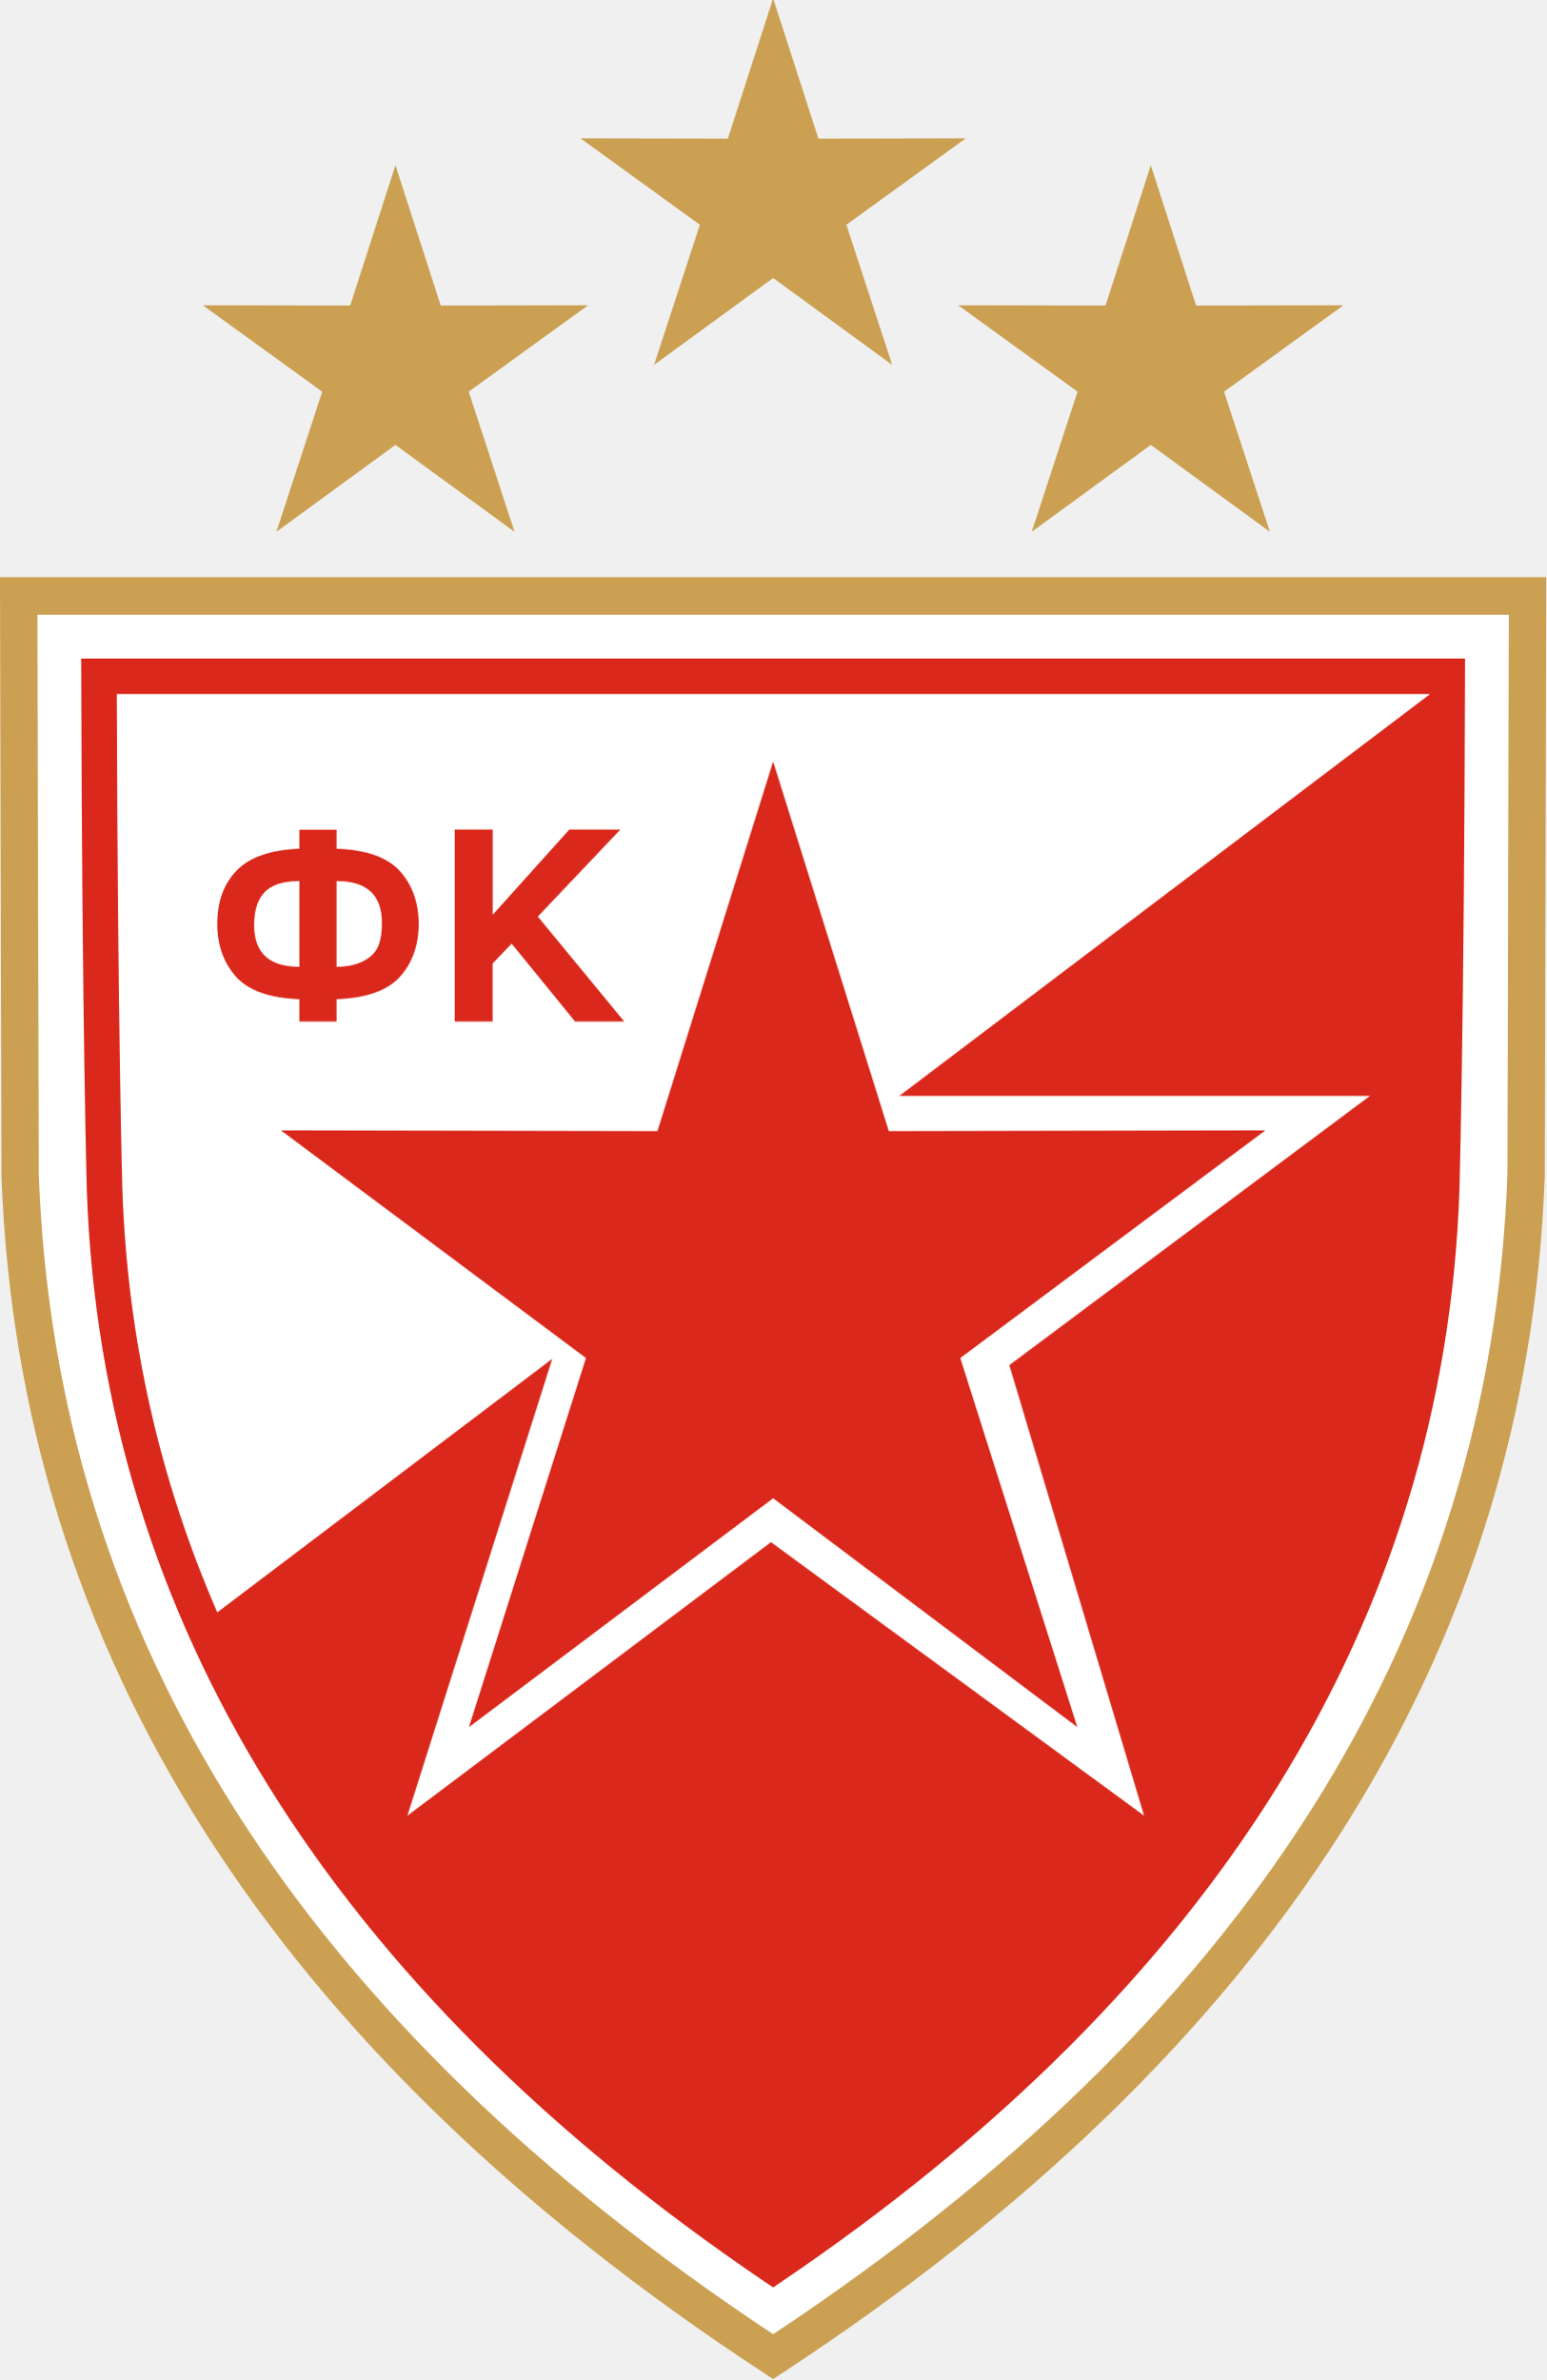
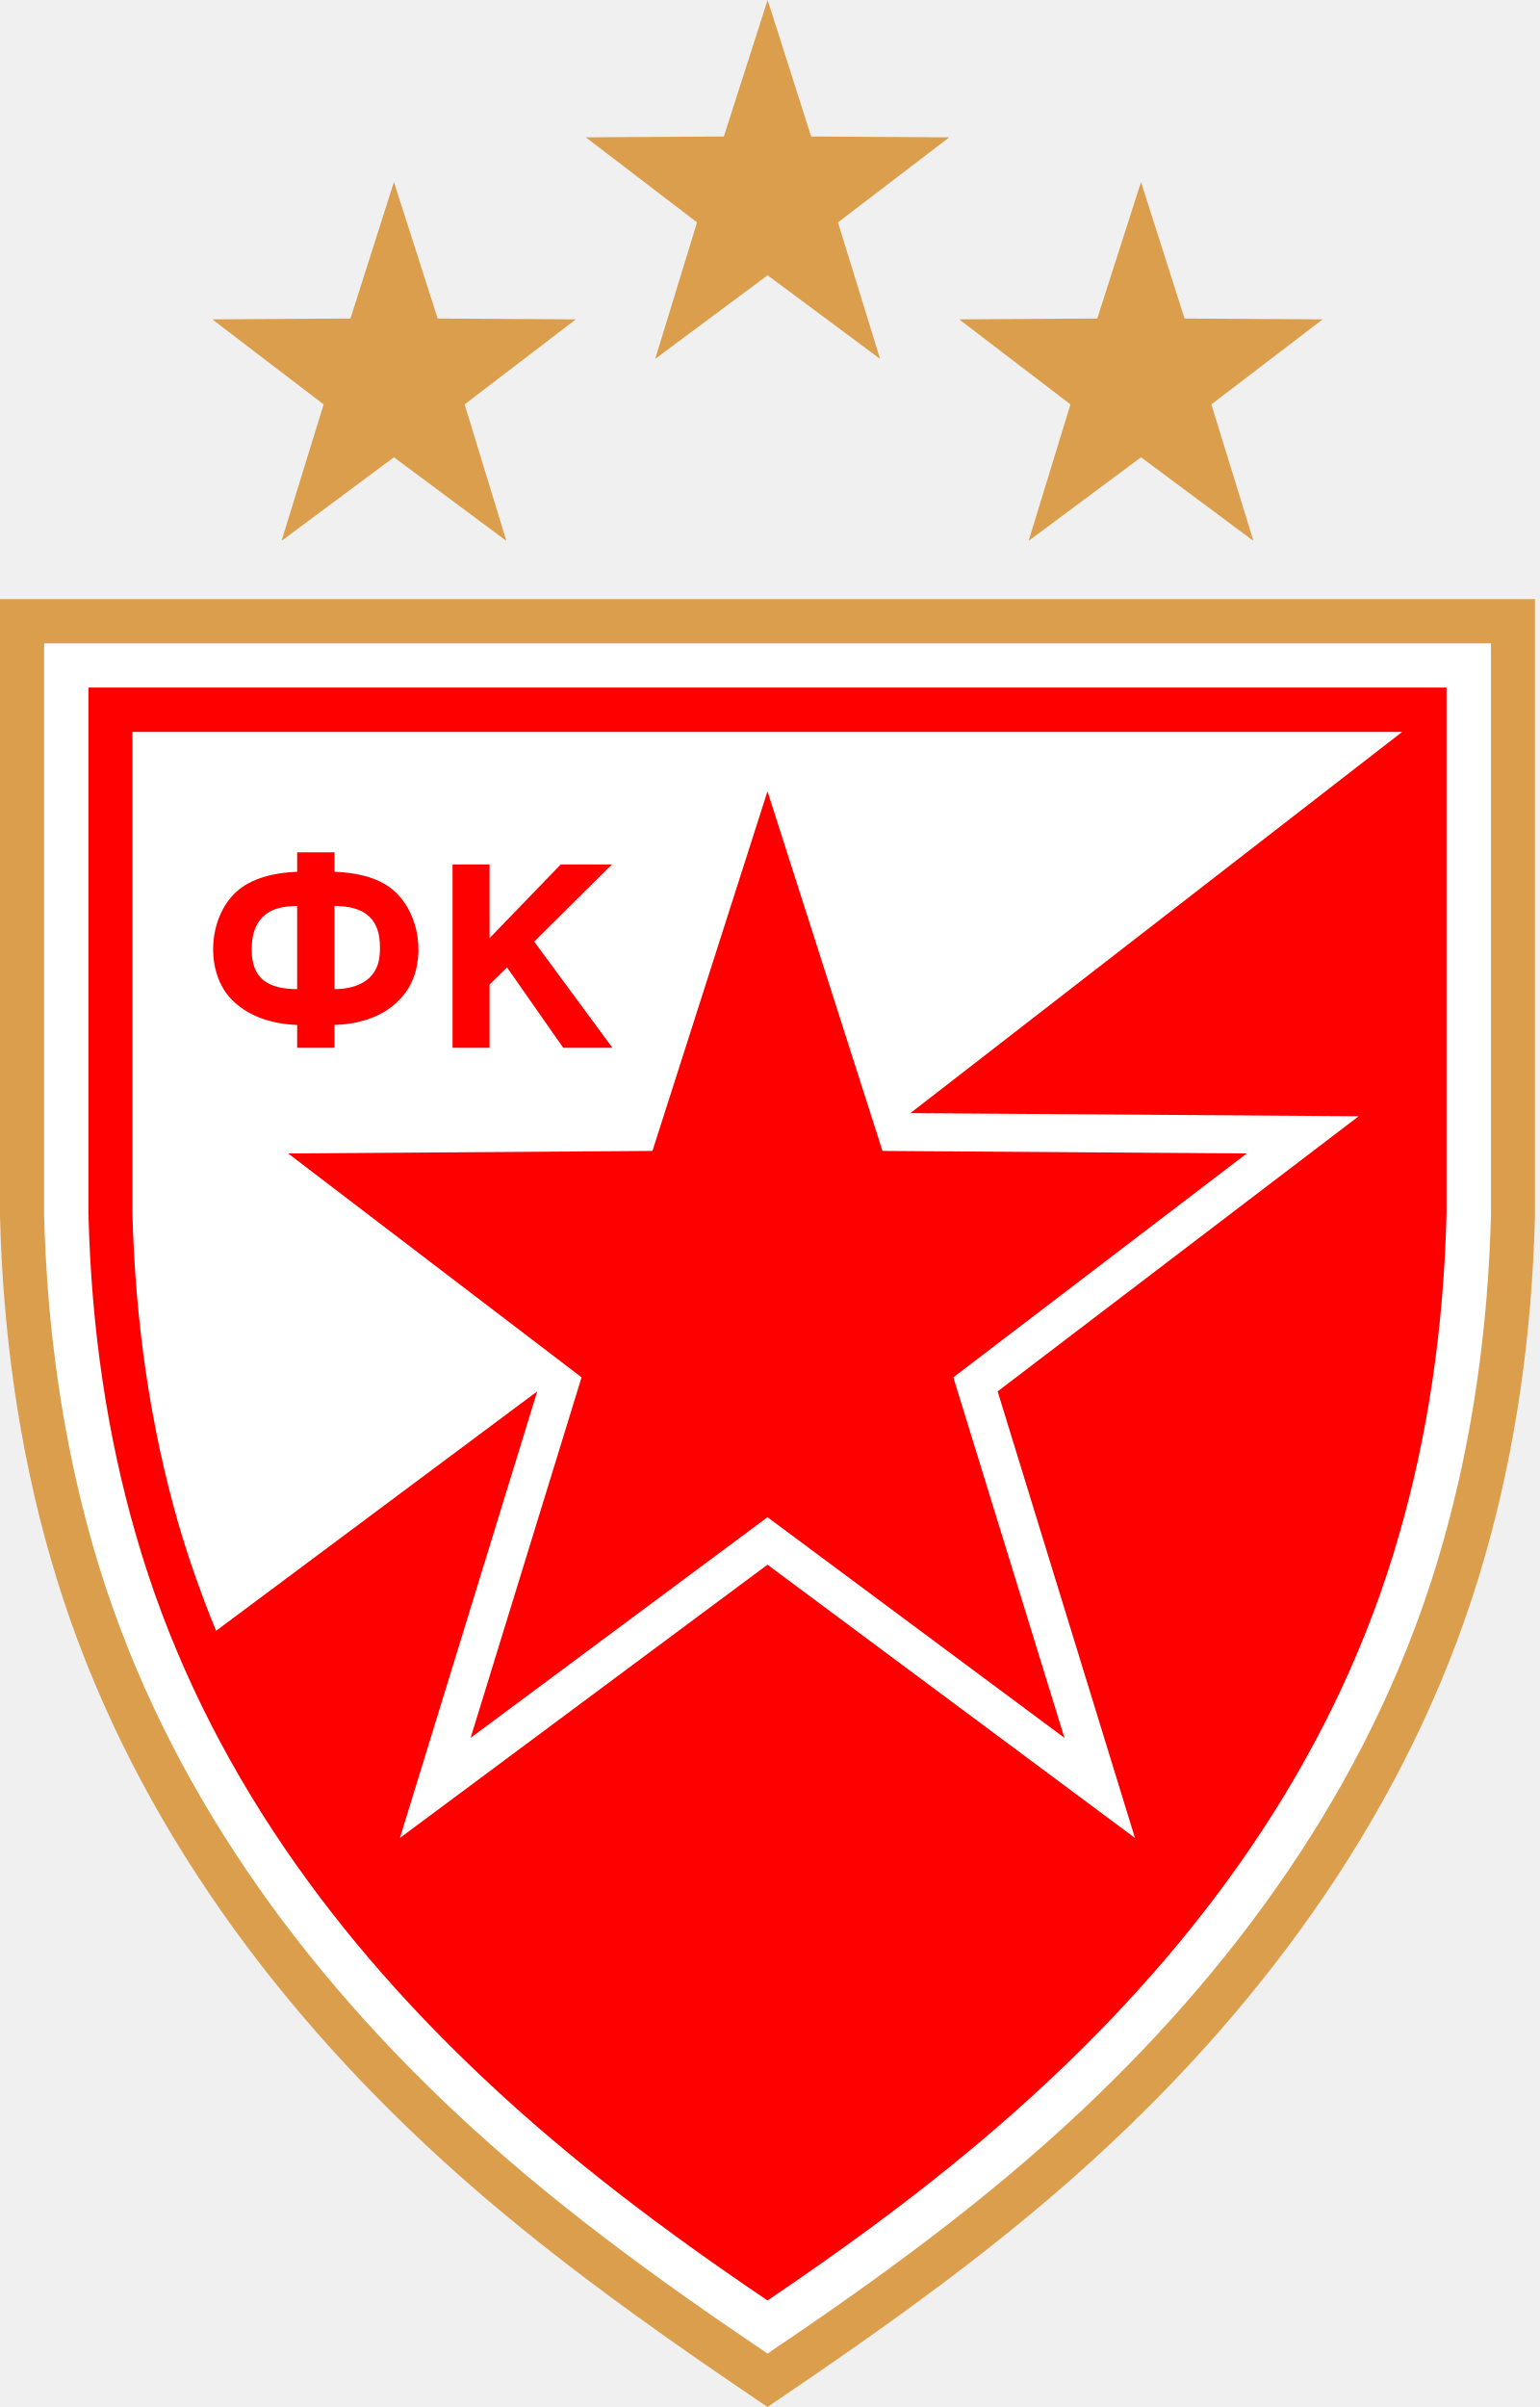
- <svg xmlns="http://www.w3.org/2000/svg" enable-background="new 0 0 416.095 600" height="153.826" width="100" style="">
-   <rect id="backgroundrect" width="100%" height="100%" x="0" y="0" fill="none" stroke="none" />
-   <g class="currentLayer" style="">
-     <path d="m97.581 39.745h-95.162l.088 36.163c.534 14.967 4.8 28.728 12.798 41.28 7.906 12.408 19.472 23.655 34.695 33.742 15.224-10.087 26.789-21.335 34.696-33.742 7.998-12.552 12.264-26.312 12.798-41.28z" fill="#fff" id="svg_3" class="" />
-     <path d="m5.253 43.727-.003-1.149h1.152l87.195-.001h1.151l-.002 1.149c-.053 22.584-.36 33.222-.361 33.258-.479 13.889-4.459 26.772-11.771 38.537-7.347 11.821-18.061 22.508-31.97 31.944l-.644.437-.645-.437c-13.909-9.435-24.623-20.123-31.971-31.944-7.312-11.765-11.292-24.648-11.771-38.537-0-.036-.308-10.674-.361-33.258z" fill="#fff" id="svg_4" class="" />
-     <path d="m49.337 153.391c-15.832-10.383-27.855-22.019-36.067-34.908-8.235-12.924-12.627-27.088-13.176-42.491v-.043l-.092-37.416-.002-1.212 1.209.001h97.582l1.209-.001-.003 1.212-.091 37.416v.043c-.549 15.403-4.942 29.567-13.176 42.491-8.213 12.889-20.236 24.525-36.067 34.908l-.663.434zm-34.033-36.204c7.906 12.408 19.472 23.655 34.695 33.742 15.224-10.087 26.789-21.335 34.696-33.742 7.998-12.552 12.264-26.312 12.798-41.28h0l.087-36.163h-95.162l.088 36.163c.534 14.967 4.8 28.728 12.798 41.28z" fill="#cba052" id="svg_5" class="" fill-opacity="1" />
-     <path d="m62.459,8.945 l-7.722,5.588 l2.963,9.059 l-7.7,-5.618 l-7.7,5.618 l2.963,-9.059 l-7.722,-5.588 l9.531,0.019 l2.928,-9.071 l2.928,9.071 z" fill="#cba052" id="svg_6" class="" fill-opacity="1" />
-     <path d="m22.646,19.756 l2.928,-9.071 l2.928,9.071 l9.531,-0.019 l-7.721,5.588 l2.962,9.059 l-7.7,-5.618 l-7.7,5.618 l2.963,-9.059 l-7.722,-5.588 z" fill="#cba052" id="svg_7" class="" fill-opacity="1" />
-     <path d="m71.498,19.756 l2.928,-9.071 l2.928,9.071 l9.531,-0.019 l-7.722,5.588 l2.963,9.059 l-7.7,-5.618 l-7.7,5.618 l2.963,-9.059 l-7.722,-5.588 z" fill="#cba052" id="svg_8" class="" fill-opacity="1" />
-     <path d="m21.766 64.605v1.447h-2.405v-1.447c-1.944-.071-3.311-.565-4.111-1.466-.799-.906-1.198-2.039-1.198-3.404 0-1.435.415-2.584 1.252-3.446.834-.867 2.19-1.337 4.057-1.412v-1.227h2.405v1.227c1.932.07 3.299.556 4.103 1.455.802.898 1.206 2.035 1.206 3.411 0 1.368-.399 2.502-1.202 3.404-.803.898-2.171 1.388-4.107 1.459zm0-2.094c.641 0 1.194-.11 1.656-.329s.791-.518.983-.886c.192-.372.292-.918.292-1.635 0-1.796-.975-2.694-2.931-2.694zm-2.405 0v-5.544c-1.033 0-1.783.235-2.239.71-.457.471-.688 1.184-.688 2.137-0 1.8.976 2.697 2.927 2.697zm10.046 3.541v-12.414h2.454v5.512l4.959-5.512h3.3l-5.339 5.625 5.589 6.788h-3.177l-4.103-5.035-1.233 1.283v3.752h-2.455.004z" fill="#da291c" stroke-width=".24" id="svg_9" class="" fill-opacity="1" />
-     <path d="m62.105,87.809 l7.57,23.867 l-19.674,-14.799 l-19.675,14.799 l7.57,-23.867 l-19.73,-14.721 l24.353,0.048 l7.482,-23.897 l7.481,23.897 l24.353,-0.048 z" fill="#da291c" id="svg_10" class="" fill-opacity="1" />
-     <path d="m50.644 147.466c13.909-9.435 24.623-20.123 31.97-31.944 7.312-11.765 11.292-24.649 11.771-38.537 0-.036.308-10.674.361-33.258l.003-1.149h-1.151l-87.195.001h-1.152l.003 1.149c.053 22.584.361 33.222.361 33.258.479 13.889 4.459 26.772 11.771 38.537 7.348 11.821 18.062 22.508 31.97 31.944l.645.437.644-.437zm23.349-30.063-24.132-17.688-23.516 17.688 9.37-29.542-21.663 16.393c-3.741-8.593-5.808-17.719-6.139-27.336-.01-.345-.299-10.646-.359-32.041l84.891-0v.031l-34.278 25.949h30.434l-23.324 17.411z" fill="#da291c" stroke-width=".24" id="svg_11" class="" fill-opacity="1" />
-   </g>
+ <svg xmlns="http://www.w3.org/2000/svg" width="64" height="100" viewBox="0 0 64 100" fill="none">
+   <path d="M0 24.891H63.79V50.516C63.672 55.321 63.016 60.144 61.678 64.769C58.964 74.207 53.31 82.343 46.204 89.01C41.803 93.158 36.896 96.617 31.896 100C26.895 96.617 21.988 93.158 17.586 89.01C10.484 82.343 4.827 74.207 2.112 64.769C0.775 60.145 0.119 55.322 0 50.517V24.891Z" fill="#DB9E4D" />
+   <path d="M31.901 11.437L36.574 14.909L34.825 9.239L39.45 5.705L33.71 5.671L31.901 0L30.082 5.671L24.344 5.705L28.968 9.239L27.229 14.909L31.901 11.437Z" fill="#DB9E4D" />
+   <path d="M16.371 18.998L11.7 22.471L13.449 16.801L8.824 13.268L14.564 13.233L16.371 7.562L18.189 13.233L23.931 13.268L19.309 16.801L21.044 22.471L16.371 18.998Z" fill="#DB9E4D" />
+   <path d="M52.091 22.471L47.419 18.998L42.747 22.471L44.486 16.801L39.863 13.268L45.6 13.233L47.419 7.562L49.228 13.233L54.968 13.268L50.343 16.801L52.091 22.471Z" fill="#DB9E4D" />
+   <path d="M1.834 26.73H61.962V50.472C61.844 55.12 61.209 59.779 59.917 64.263C57.289 73.409 51.83 81.216 44.95 87.685C40.924 91.477 36.475 94.694 31.898 97.781C27.32 94.694 22.87 91.477 18.843 87.685C11.966 81.216 6.505 73.409 3.875 64.263C2.587 59.779 1.95 55.12 1.834 50.472V26.73Z" fill="white" />
+   <path fill-rule="evenodd" clip-rule="evenodd" d="M60.115 28.564H3.676V50.425C3.792 55.213 4.461 59.662 5.649 63.769C8.196 72.635 13.418 80.064 20.099 86.347C23.747 89.788 27.741 92.768 31.897 95.573C36.05 92.768 40.041 89.788 43.693 86.347C50.373 80.064 55.597 72.635 58.143 63.769C59.33 59.662 59.998 55.213 60.115 50.425V28.564ZM5.503 50.393V30.408H58.272L37.834 46.245L56.465 46.375L41.46 57.806L47.167 76.359L31.895 65.006L16.62 76.359L22.326 57.806L8.98 67.753C8.382 66.295 7.851 64.803 7.404 63.268C6.269 59.31 5.621 55.016 5.503 50.393Z" fill="#FF0000" />
+   <path d="M12.35 41.093V37.64C11.682 37.64 11.199 37.793 10.905 38.108C10.611 38.416 10.46 38.823 10.46 39.45C10.46 40.622 11.094 41.093 12.35 41.093ZM13.901 41.093C14.31 41.093 14.675 41.022 14.969 40.879C15.261 40.74 15.474 40.54 15.602 40.293C15.73 40.059 15.79 39.81 15.79 39.342C15.79 38.168 15.156 37.64 13.901 37.64V41.093ZM13.901 42.583V43.531H12.35V42.583C11.176 42.535 10.261 42.171 9.625 41.524C8.545 40.421 8.628 38.248 9.733 37.135C10.282 36.582 11.152 36.267 12.35 36.219V35.411H13.901V36.219C15.143 36.267 16.012 36.594 16.541 37.171C17.561 38.248 17.692 40.212 16.775 41.337C16.152 42.113 15.179 42.535 13.901 42.583Z" fill="#FF0000" />
+   <path d="M18.807 43.531V35.915H20.345V38.977L23.302 35.915H25.428L22.2 39.12L25.451 43.531H23.407L21.07 40.189L20.345 40.903V43.531H18.807Z" fill="#FF0000" />
+   <path d="M31.896 63.033L19.558 72.2L24.169 57.222L11.974 47.921L27.115 47.816L31.896 32.874L36.674 47.816L51.814 47.921L39.619 57.222L44.236 72.2L31.896 63.033Z" fill="#FF0000" />
</svg>
